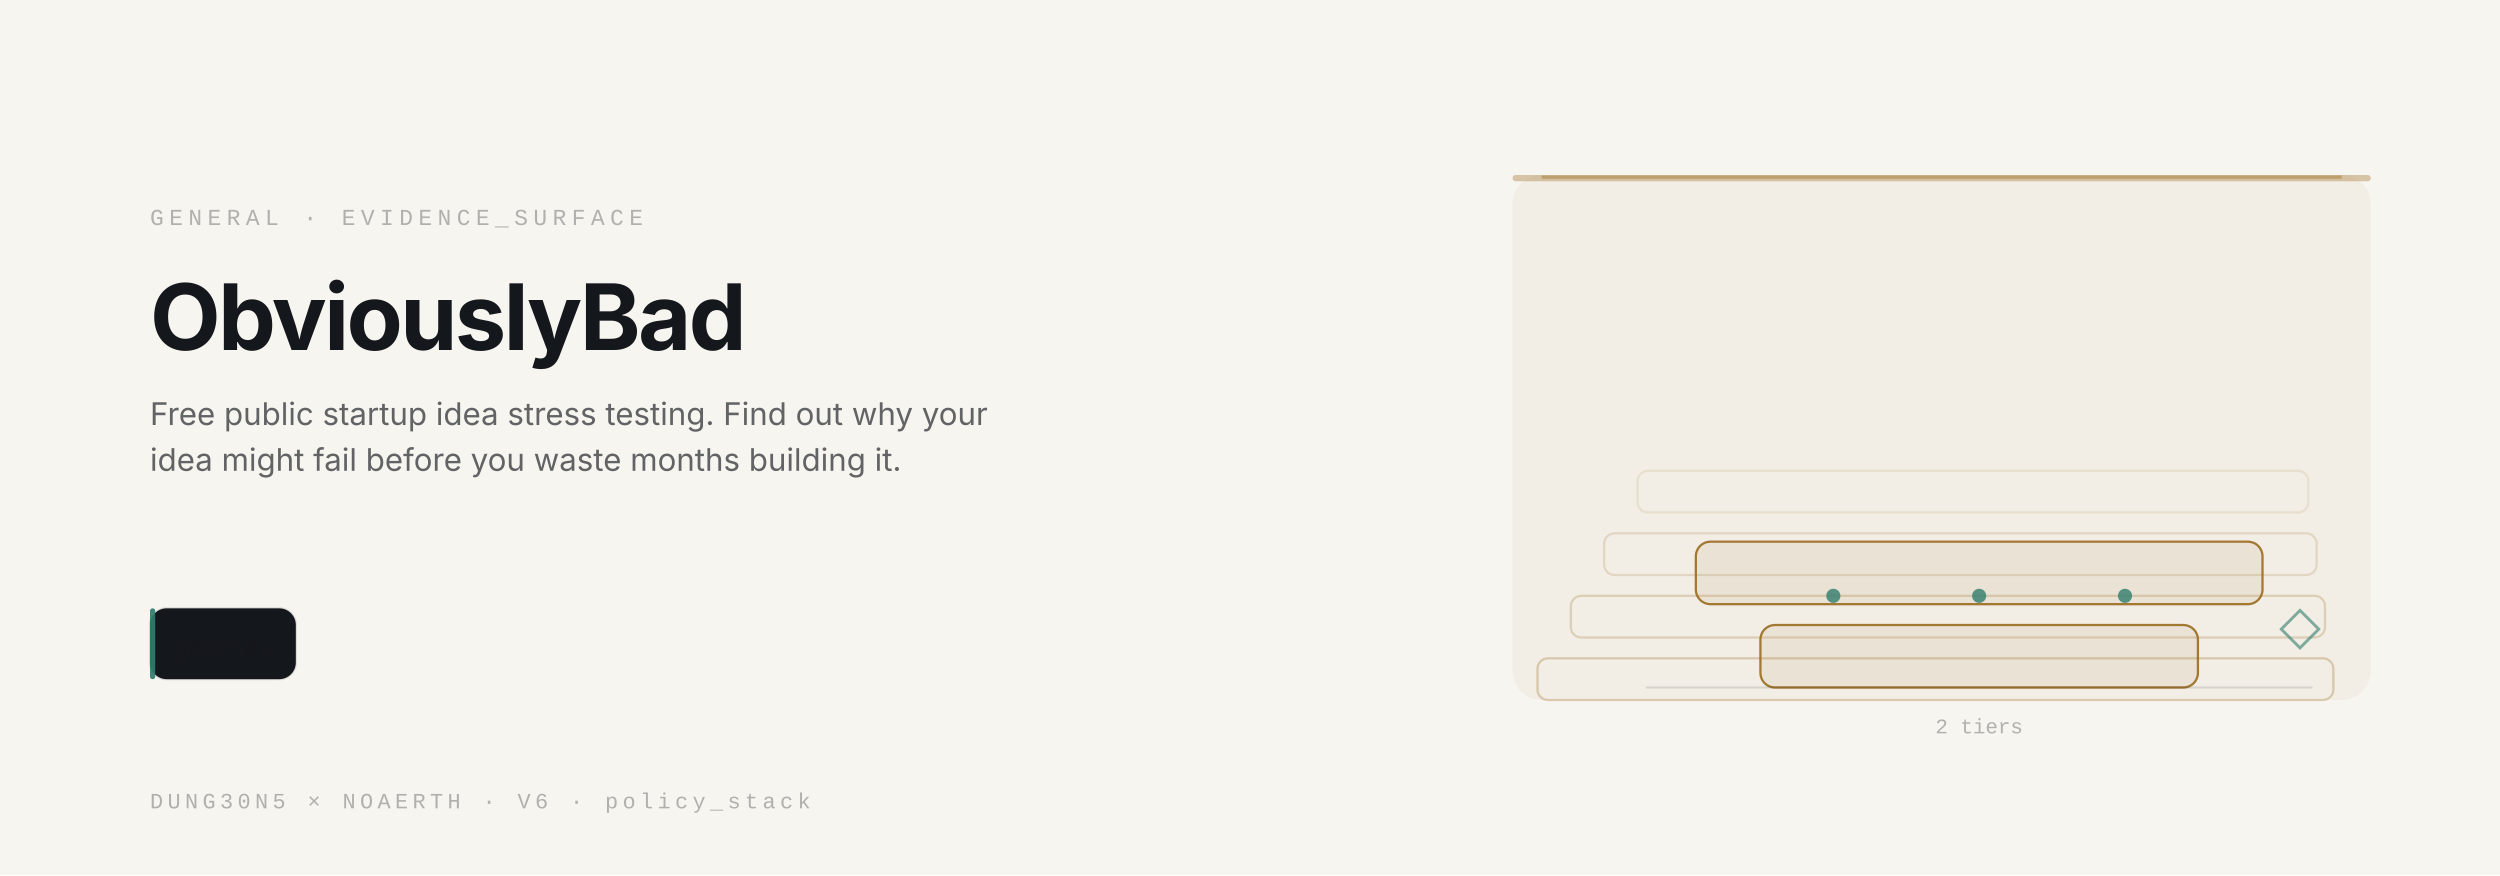
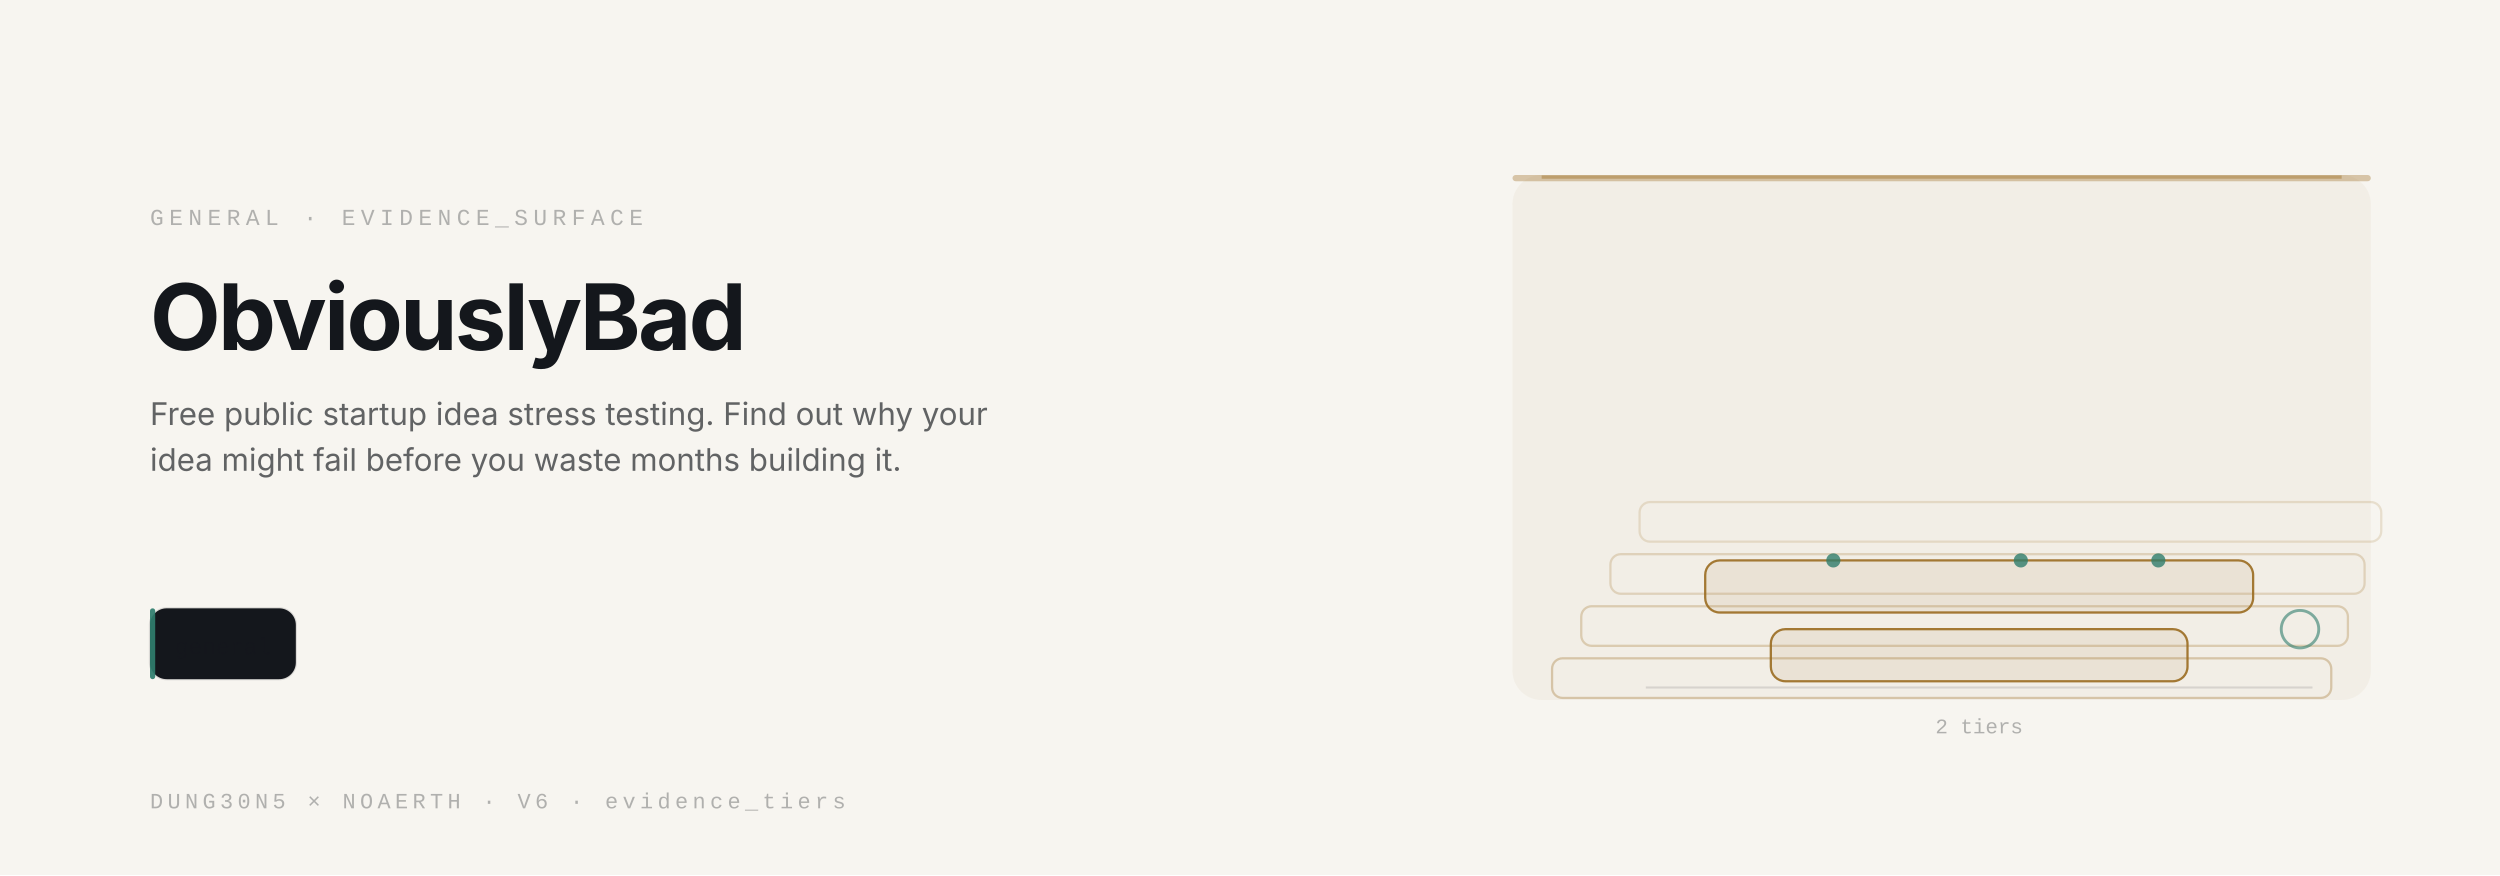
<svg xmlns="http://www.w3.org/2000/svg" viewBox="0 0 1200 420" width="1200" height="420" role="img" aria-label="ObviouslyBad: claims stack into tiers, and evidence is carried up to be checked">
  <rect width="1200" height="420" fill="#f7f5f0" />
  <text x="72" y="108" font-family="ui-monospace, SFMono-Regular, Menlo, Monaco, Consolas, 'Liberation Mono', monospace" font-size="11" letter-spacing="2.6" fill="#14171c4f">GENERAL · EVIDENCE_SURFACE</text>
  <text x="72" y="168" font-family="-apple-system, BlinkMacSystemFont, 'Segoe UI', Inter, Helvetica, Arial, sans-serif" font-size="44" font-weight="660" letter-spacing="-1.2" fill="#14171c">ObviouslyBad</text>
  <text x="72" y="204" font-family="-apple-system, BlinkMacSystemFont, 'Segoe UI', Inter, Helvetica, Arial, sans-serif" font-size="15" fill="#14171ca8">Free public startup idea stress testing. Find out why your</text>
  <text x="72" y="226" font-family="-apple-system, BlinkMacSystemFont, 'Segoe UI', Inter, Helvetica, Arial, sans-serif" font-size="15" fill="#14171ca8">idea might fail before you waste months building it.</text>
  <rect x="72.0" y="292.0" width="70.0" height="34.0" rx="8" fill="#14171c" stroke="#14171c1f" stroke-width="1.1" />
  <rect x="72.0" y="292.0" width="2.5" height="34.0" rx="1.2" fill="#2f7d6c" opacity="0.92" />
  <text x="107.0" y="314" font-family="ui-monospace, SFMono-Regular, Menlo, Monaco, Consolas, 'Liberation Mono', monospace" font-size="11" fill="#14171c" fill-opacity="0.82" text-anchor="middle">general</text>
  <rect x="726.0" y="84.0" width="412.0" height="252.0" rx="14" fill="#9a6b1f" fill-opacity="0.05" />
  <line x1="740.0" y1="85.0" x2="1124.0" y2="85.0" stroke="#9a6b1f" stroke-width="1.6" opacity="0.4" />
-   <rect x="738.0" y="316.0" width="382.0" height="20" rx="5" fill="none" stroke="#9a6b1f" stroke-width="1.1" opacity="0.30" />
-   <rect x="754.0" y="286.0" width="362.0" height="20" rx="5" fill="none" stroke="#9a6b1f" stroke-width="1.1" opacity="0.24" />
-   <rect x="770.0" y="256.0" width="342.0" height="20" rx="5" fill="none" stroke="#9a6b1f" stroke-width="1.1" opacity="0.18" />
-   <rect x="786.0" y="226.0" width="322.0" height="20" rx="5" fill="none" stroke="#9a6b1f" stroke-width="1.1" opacity="0.12" />
+   <rect x="745.0" y="316.0" width="374.0" height="19" rx="5" fill="none" stroke="#9a6b1f" stroke-width="1.1" opacity="0.32" />
+   <rect x="759.0" y="291.0" width="368.0" height="19" rx="5" fill="none" stroke="#9a6b1f" stroke-width="1.1" opacity="0.27" />
+   <rect x="773.0" y="266.0" width="362.0" height="19" rx="5" fill="none" stroke="#9a6b1f" stroke-width="1.1" opacity="0.22" />
+   <rect x="787.0" y="241.0" width="356.0" height="19" rx="5" fill="none" stroke="#9a6b1f" stroke-width="1.1" opacity="0.17" />
  <rect x="726.0" y="84.0" width="412.0" height="3" rx="1.5" fill="#9a6b1f" opacity="0.35" />
-   <path d="M1095.0 302.0 l9 -9 l9 9 l-9 9 z" fill="none" stroke="#2f7d6c" stroke-width="1.4" opacity="0.6" />
-   <rect x="845.0" y="300.0" width="210.0" height="30" rx="7" fill="#9a6b1f" fill-opacity="0.09" stroke="#9a6b1f" stroke-width="1.1" opacity="0.9" />
-   <rect x="814.0" y="260.0" width="272.0" height="30" rx="7" fill="#9a6b1f" fill-opacity="0.09" stroke="#9a6b1f" stroke-width="1.1" opacity="0.9" />
-   <circle cx="880" cy="286" r="3.4" fill="#2f7d6c" opacity="0.8" />
-   <circle cx="950" cy="286" r="3.4" fill="#2f7d6c" opacity="0.8" />
-   <circle cx="1020" cy="286" r="3.4" fill="#2f7d6c" opacity="0.8" />
+   <circle cx="1104.0" cy="302.0" r="9" fill="none" stroke="#2f7d6c" stroke-width="1.4" opacity="0.6" />
+   <rect x="850.0" y="302.0" width="200.0" height="25" rx="7" fill="#9a6b1f" fill-opacity="0.09" stroke="#9a6b1f" stroke-width="1.1" opacity="0.9" />
+   <rect x="818.5" y="269.0" width="263.0" height="25" rx="7" fill="#9a6b1f" fill-opacity="0.09" stroke="#9a6b1f" stroke-width="1.1" opacity="0.9" />
+   <circle cx="880" cy="269" r="3.4" fill="#2f7d6c" opacity="0.8" />
+   <circle cx="970" cy="269" r="3.4" fill="#2f7d6c" opacity="0.8" />
+   <circle cx="1036" cy="269" r="3.4" fill="#2f7d6c" opacity="0.8" />
  <line x1="790" y1="330" x2="1110" y2="330" stroke="#14171c1f" stroke-width="1" />
  <text x="950" y="352" font-family="ui-monospace, SFMono-Regular, Menlo, Monaco, Consolas, 'Liberation Mono', monospace" font-size="10" fill="#14171c4f" text-anchor="middle">2 tiers</text>
-   <text x="72" y="388" font-family="ui-monospace, SFMono-Regular, Menlo, Monaco, Consolas, 'Liberation Mono', monospace" font-size="10.5" letter-spacing="2.1" fill="#14171c4f">DUNG30N5 × NOAERTH · V6 · policy_stack</text>
+   <text x="72" y="388" font-family="ui-monospace, SFMono-Regular, Menlo, Monaco, Consolas, 'Liberation Mono', monospace" font-size="10.5" letter-spacing="2.1" fill="#14171c4f">DUNG30N5 × NOAERTH · V6 · evidence_tiers</text>
</svg>
